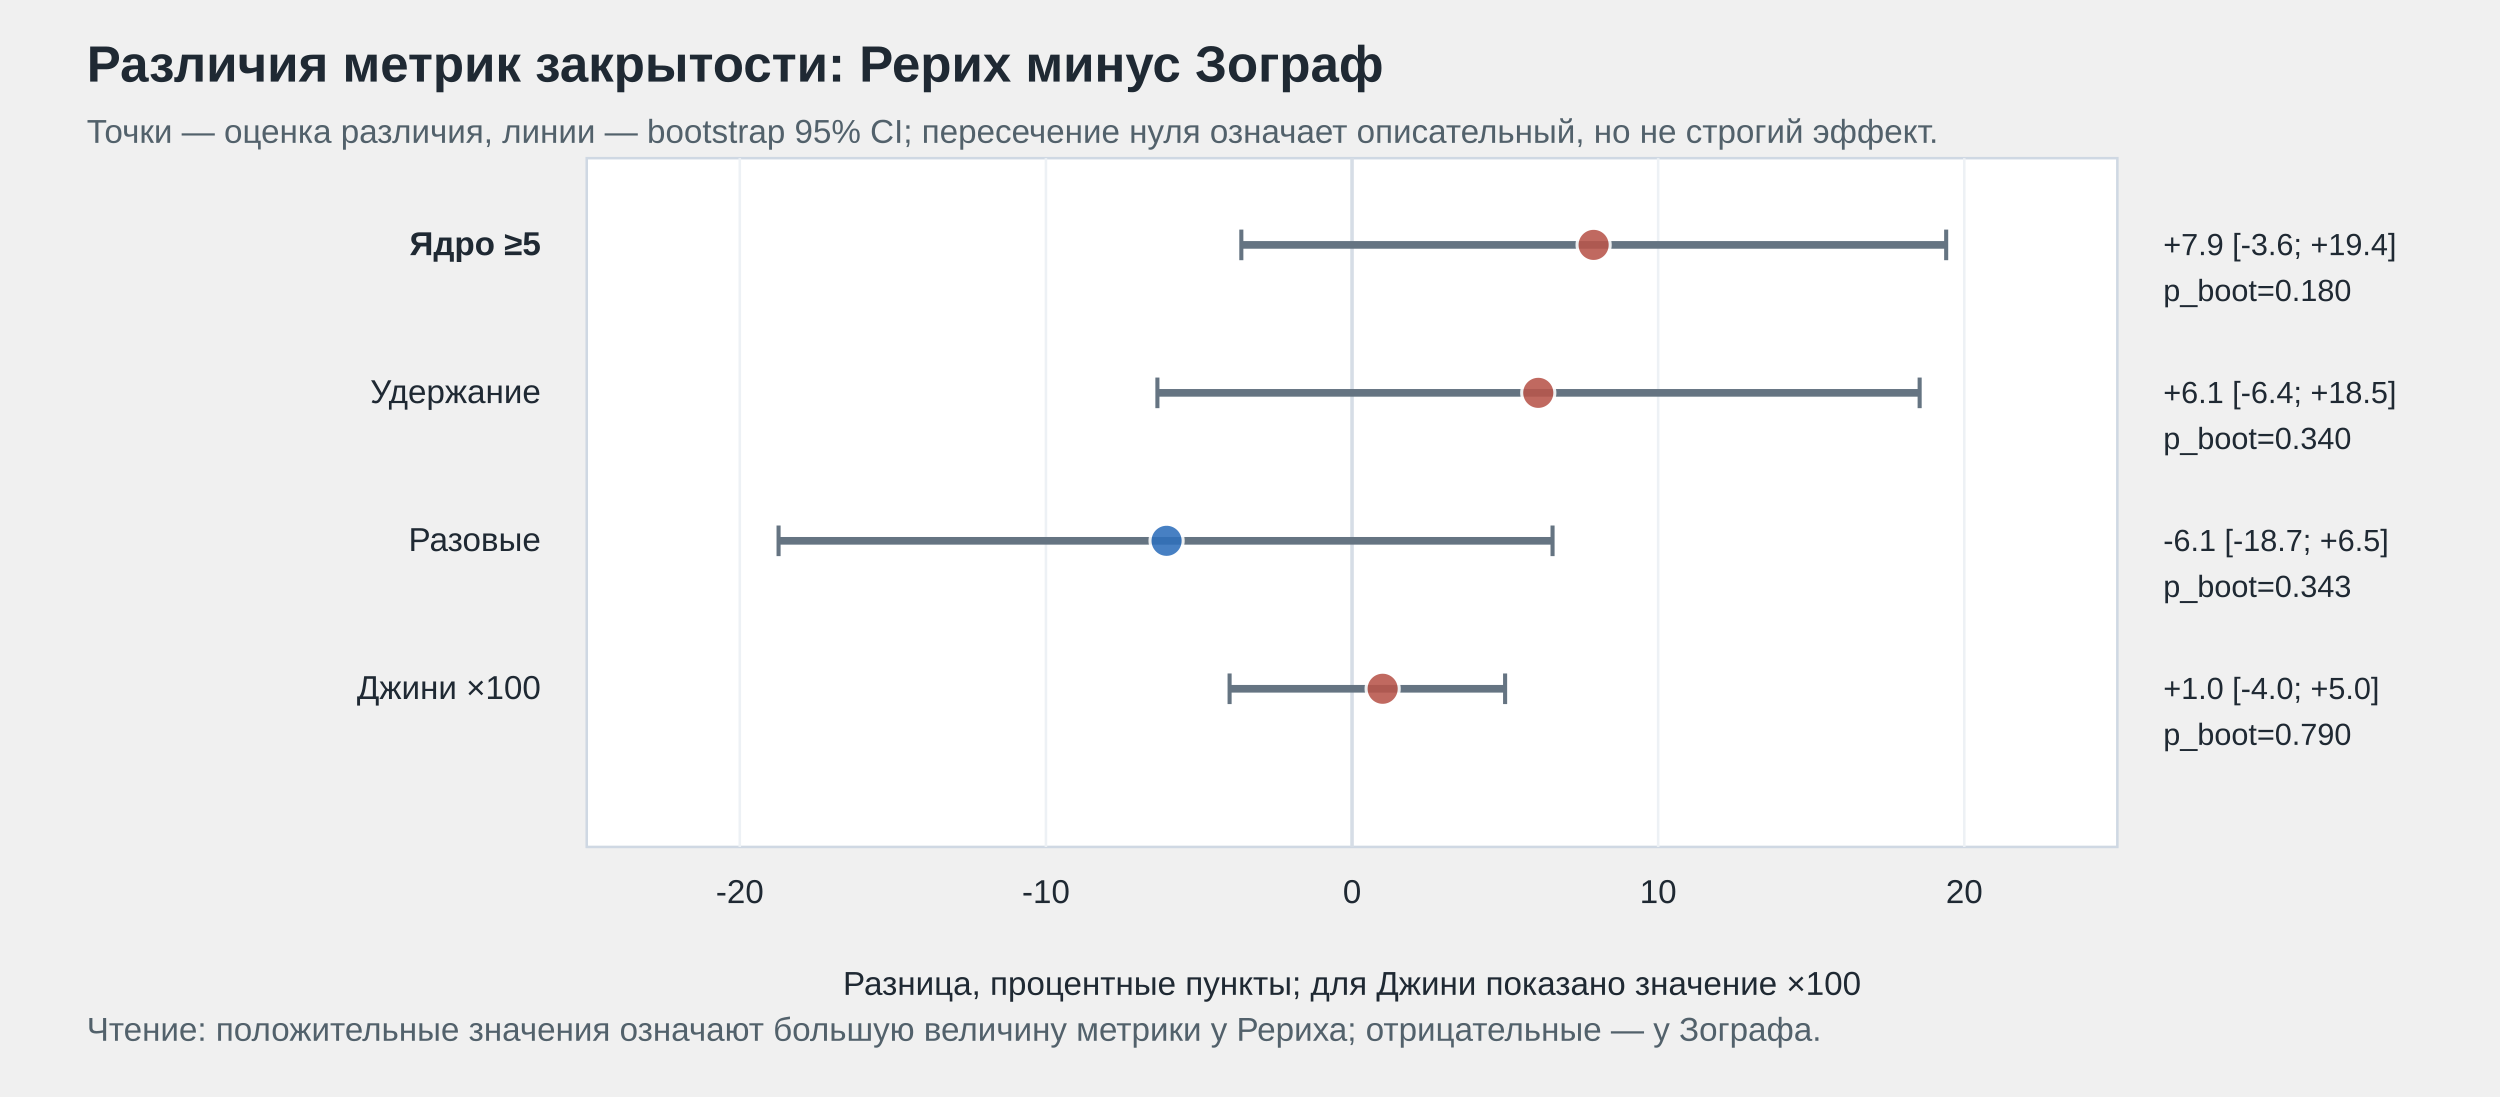
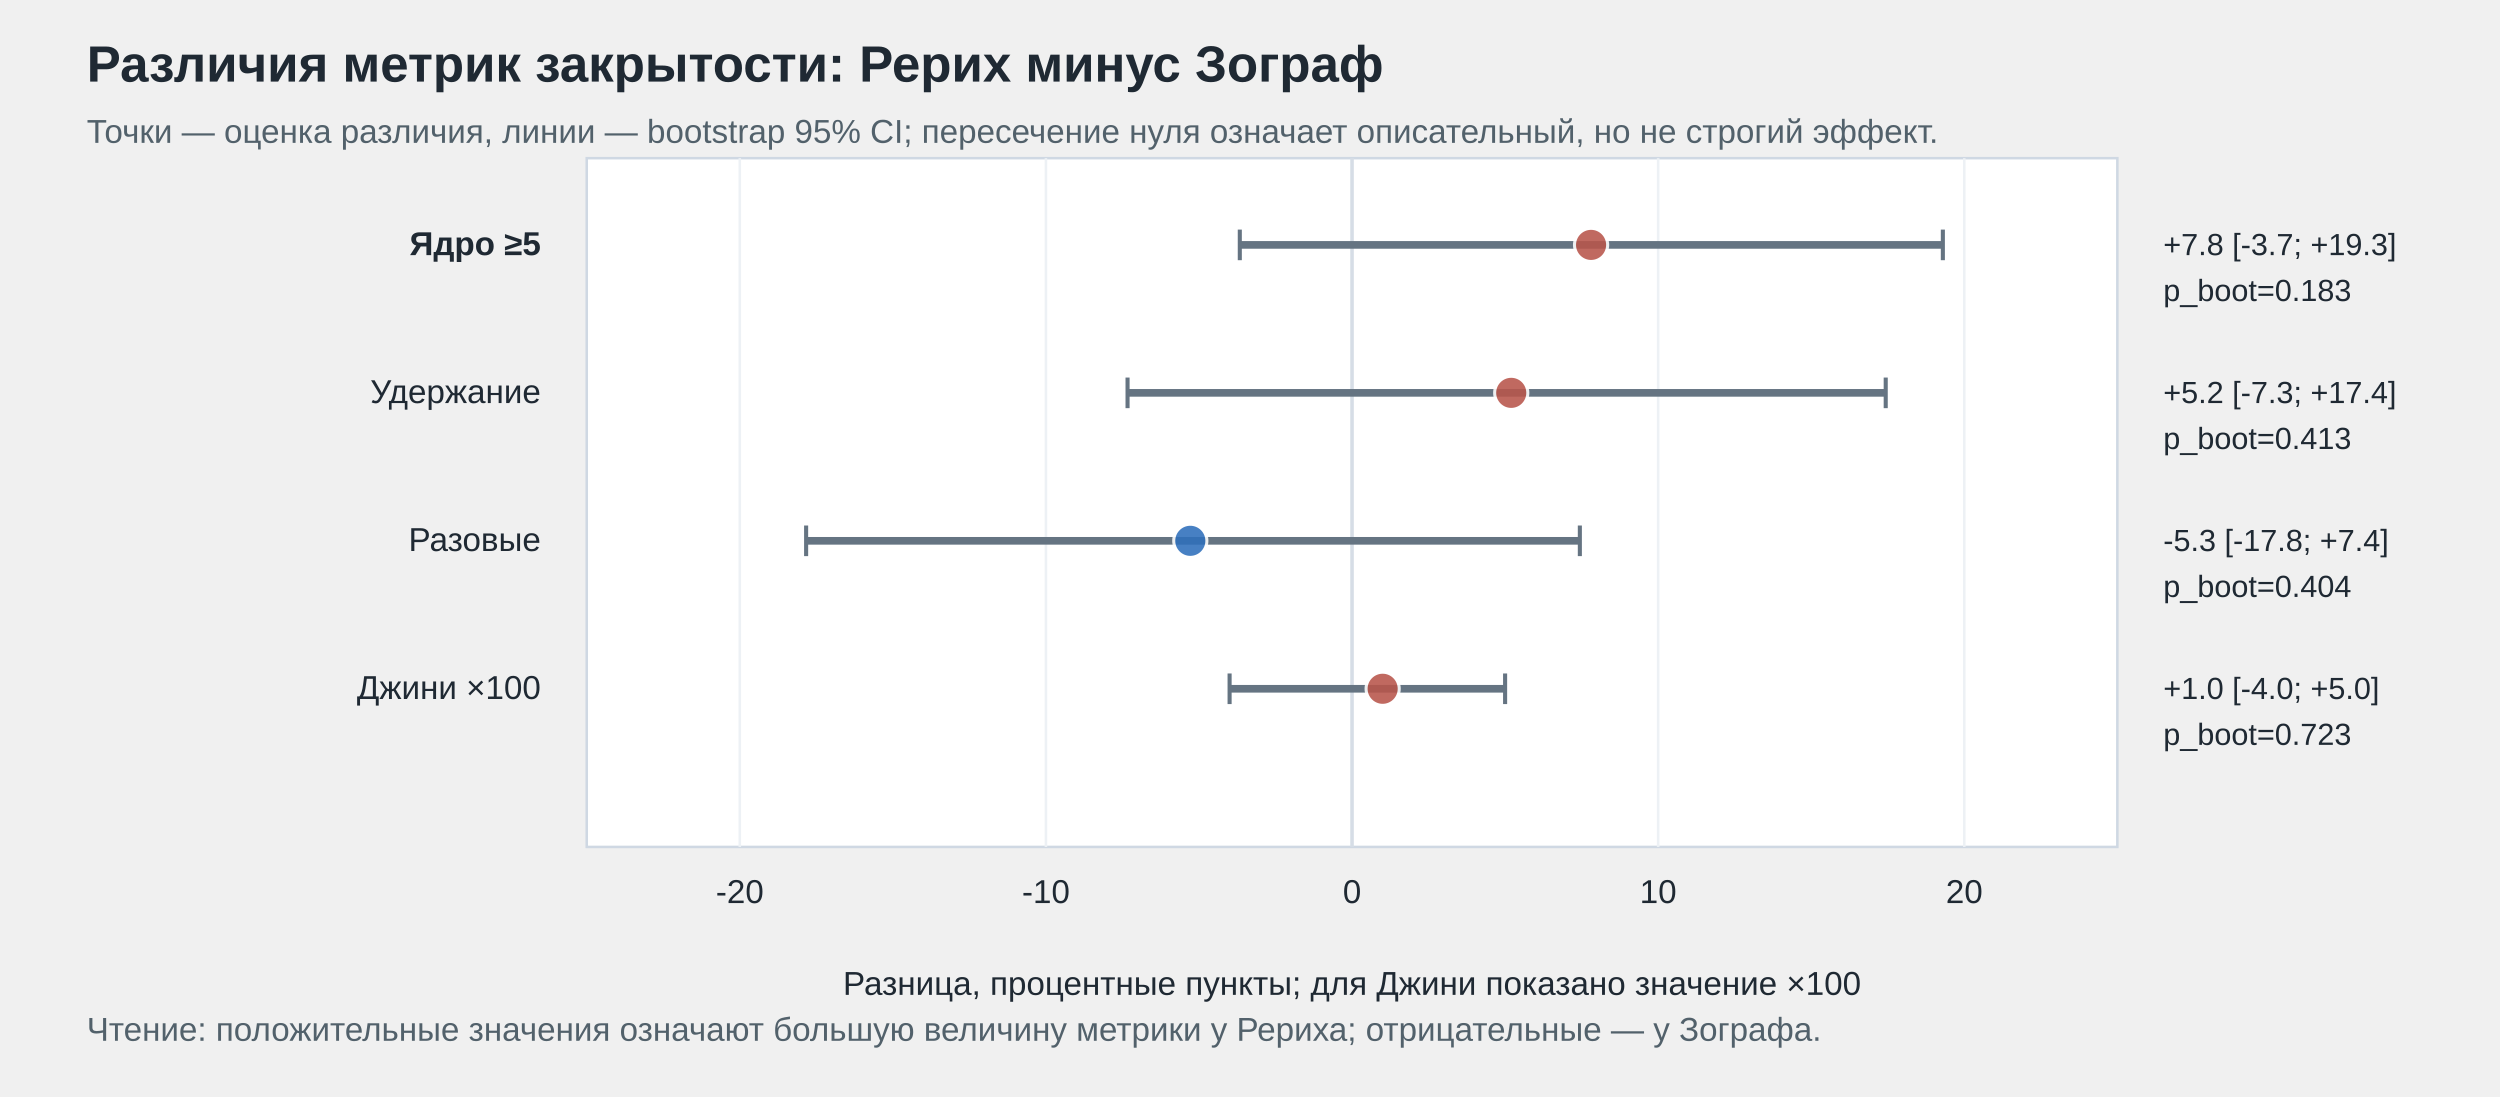
<svg xmlns="http://www.w3.org/2000/svg" width="980" height="430" viewBox="0 0 980 430">
  <style>
text{font-family:Arial,'Liberation Sans',sans-serif;fill:#1f2933}.small{font-size:12px}.axis{font-size:13px}.label{font-size:12px}.title{font-size:20px;font-weight:700}.subtitle{font-size:13px;fill:#52616b}.tick{stroke:#c9d2dc;stroke-width:1}.grid{stroke:#edf1f5;stroke-width:1}</style>
  <text x="34.0" y="32.0" class="title" text-anchor="start">Различия метрик закрытости: Рерих минус Зограф</text>
  <text x="34.0" y="56.0" class="subtitle" text-anchor="start">Точки — оценка различия, линии — bootstrap 95% CI; пересечение нуля означает описательный, но не строгий эффект.</text>
  <rect x="230.0" y="62.0" width="600.0" height="270.0" rx="0" fill="#ffffff" stroke="#cfd8e3" opacity="1.0" />
  <line x1="290.0" y1="62.0" x2="290.0" y2="332.0" stroke="#edf1f5" stroke-width="1" />
  <text x="290.0" y="354.0" class="axis" text-anchor="middle">-20</text>
  <line x1="410.0" y1="62.0" x2="410.0" y2="332.0" stroke="#edf1f5" stroke-width="1" />
  <text x="410.0" y="354.0" class="axis" text-anchor="middle">-10</text>
  <line x1="530.0" y1="62.0" x2="530.0" y2="332.0" stroke="#d6dde6" stroke-width="1.4" />
  <text x="530.0" y="354.0" class="axis" text-anchor="middle">0</text>
  <line x1="650.0" y1="62.0" x2="650.0" y2="332.0" stroke="#edf1f5" stroke-width="1" />
  <text x="650.0" y="354.0" class="axis" text-anchor="middle">10</text>
  <line x1="770.0" y1="62.0" x2="770.0" y2="332.0" stroke="#edf1f5" stroke-width="1" />
  <text x="770.0" y="354.0" class="axis" text-anchor="middle">20</text>
  <text x="530.0" y="390.0" class="axis" text-anchor="middle">Разница, процентные пункты; для Джини показано значение ×100</text>
  <text x="212.0" y="100.0" class="axis" text-anchor="end" font-weight="700">Ядро ≥5</text>
-   <line x1="486.6" y1="96.0" x2="762.9" y2="96.0" stroke="#657482" stroke-width="3" />
-   <line x1="486.6" y1="90.0" x2="486.6" y2="102.0" stroke="#657482" stroke-width="1.6" />
-   <line x1="762.9" y1="90.0" x2="762.9" y2="102.0" stroke="#657482" stroke-width="1.6" />
-   <circle cx="624.7" cy="96.0" r="6.5" fill="#b8554b" stroke="#ffffff" stroke-width="1.2" opacity="0.88" />
-   <text x="848.0" y="100.0" class="small" text-anchor="start">+7.9 [-3.6; +19.4]</text>
-   <text x="848.0" y="118.0" class="label" text-anchor="start">p_boot=0.180</text>
+   <line x1="486.0" y1="96.0" x2="761.6" y2="96.0" stroke="#657482" stroke-width="3" />
+   <line x1="486.0" y1="90.0" x2="486.0" y2="102.0" stroke="#657482" stroke-width="1.6" />
+   <line x1="761.6" y1="90.0" x2="761.6" y2="102.0" stroke="#657482" stroke-width="1.6" />
+   <circle cx="623.7" cy="96.0" r="6.5" fill="#b8554b" stroke="#ffffff" stroke-width="1.2" opacity="0.88" />
+   <text x="848.0" y="100.0" class="small" text-anchor="start">+7.8 [-3.7; +19.3]</text>
+   <text x="848.0" y="118.0" class="label" text-anchor="start">p_boot=0.183</text>
  <text x="212.0" y="158.0" class="axis" text-anchor="end">Удержание</text>
-   <line x1="453.7" y1="154.0" x2="752.5" y2="154.0" stroke="#657482" stroke-width="3" />
-   <line x1="453.7" y1="148.0" x2="453.7" y2="160.0" stroke="#657482" stroke-width="1.6" />
-   <line x1="752.5" y1="148.0" x2="752.5" y2="160.0" stroke="#657482" stroke-width="1.6" />
-   <circle cx="603.0" cy="154.0" r="6.5" fill="#b8554b" stroke="#ffffff" stroke-width="1.2" opacity="0.88" />
-   <text x="848.0" y="158.0" class="small" text-anchor="start">+6.1 [-6.4; +18.5]</text>
-   <text x="848.0" y="176.0" class="label" text-anchor="start">p_boot=0.340</text>
+   <line x1="442.0" y1="154.0" x2="739.2" y2="154.0" stroke="#657482" stroke-width="3" />
+   <line x1="442.0" y1="148.0" x2="442.0" y2="160.0" stroke="#657482" stroke-width="1.6" />
+   <line x1="739.2" y1="148.0" x2="739.2" y2="160.0" stroke="#657482" stroke-width="1.6" />
+   <circle cx="592.4" cy="154.0" r="6.5" fill="#b8554b" stroke="#ffffff" stroke-width="1.2" opacity="0.88" />
+   <text x="848.0" y="158.0" class="small" text-anchor="start">+5.2 [-7.3; +17.4]</text>
+   <text x="848.0" y="176.0" class="label" text-anchor="start">p_boot=0.413</text>
  <text x="212.0" y="216.0" class="axis" text-anchor="end">Разовые</text>
-   <line x1="305.2" y1="212.0" x2="608.6" y2="212.0" stroke="#657482" stroke-width="3" />
-   <line x1="305.2" y1="206.0" x2="305.2" y2="218.0" stroke="#657482" stroke-width="1.6" />
-   <line x1="608.6" y1="206.0" x2="608.6" y2="218.0" stroke="#657482" stroke-width="1.6" />
-   <circle cx="457.3" cy="212.0" r="6.5" fill="#2f6fbb" stroke="#ffffff" stroke-width="1.2" opacity="0.88" />
-   <text x="848.0" y="216.0" class="small" text-anchor="start">-6.1 [-18.7; +6.5]</text>
-   <text x="848.0" y="234.0" class="label" text-anchor="start">p_boot=0.343</text>
+   <line x1="316.0" y1="212.0" x2="619.3" y2="212.0" stroke="#657482" stroke-width="3" />
+   <line x1="316.0" y1="206.0" x2="316.0" y2="218.0" stroke="#657482" stroke-width="1.6" />
+   <line x1="619.3" y1="206.0" x2="619.3" y2="218.0" stroke="#657482" stroke-width="1.6" />
+   <circle cx="466.6" cy="212.0" r="6.5" fill="#2f6fbb" stroke="#ffffff" stroke-width="1.2" opacity="0.88" />
+   <text x="848.0" y="216.0" class="small" text-anchor="start">-5.3 [-17.8; +7.4]</text>
+   <text x="848.0" y="234.0" class="label" text-anchor="start">p_boot=0.404</text>
  <text x="212.0" y="274.0" class="axis" text-anchor="end">Джини ×100</text>
  <line x1="482.0" y1="270.0" x2="590.0" y2="270.0" stroke="#657482" stroke-width="3" />
  <line x1="482.0" y1="264.0" x2="482.0" y2="276.0" stroke="#657482" stroke-width="1.6" />
  <line x1="590.0" y1="264.0" x2="590.0" y2="276.0" stroke="#657482" stroke-width="1.6" />
  <circle cx="542.0" cy="270.0" r="6.5" fill="#b8554b" stroke="#ffffff" stroke-width="1.2" opacity="0.88" />
  <text x="848.0" y="274.0" class="small" text-anchor="start">+1.0 [-4.0; +5.0]</text>
-   <text x="848.0" y="292.0" class="label" text-anchor="start">p_boot=0.790</text>
+   <text x="848.0" y="292.0" class="label" text-anchor="start">p_boot=0.723</text>
  <text x="34.0" y="408.0" class="subtitle" text-anchor="start">Чтение: положительные значения означают большую величину метрики у Рериха; отрицательные — у Зографа.</text>
</svg>
